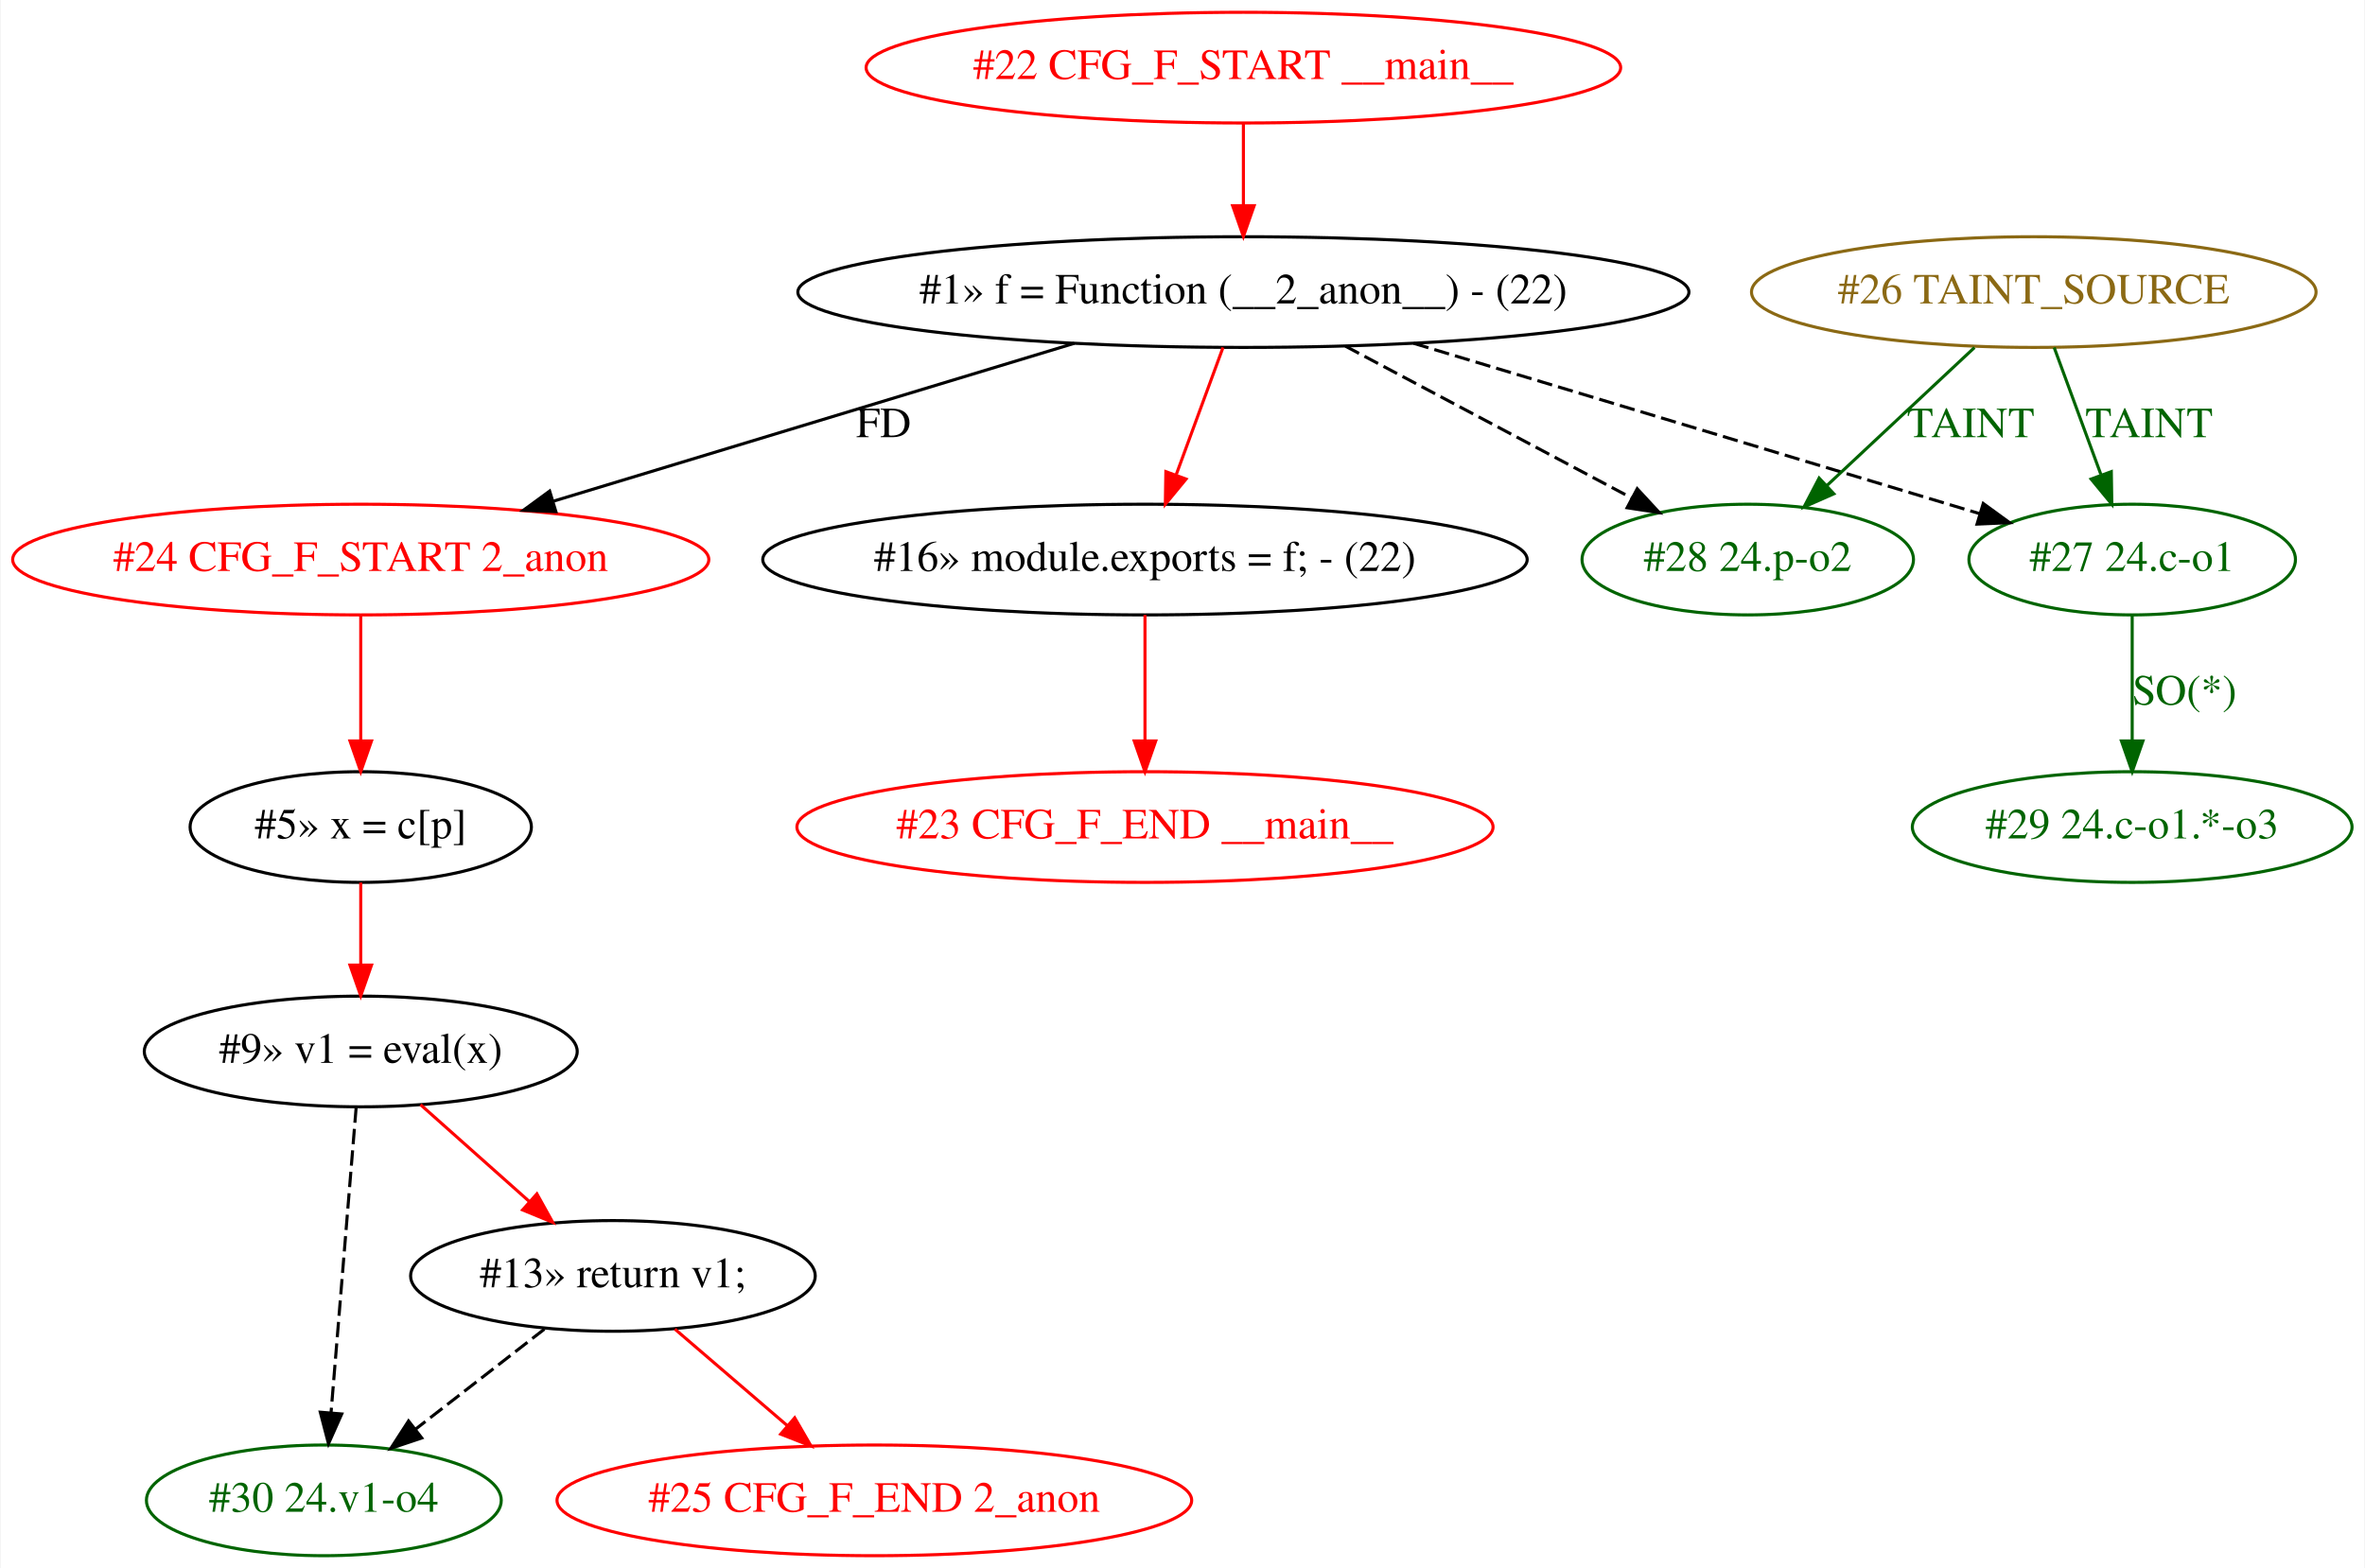
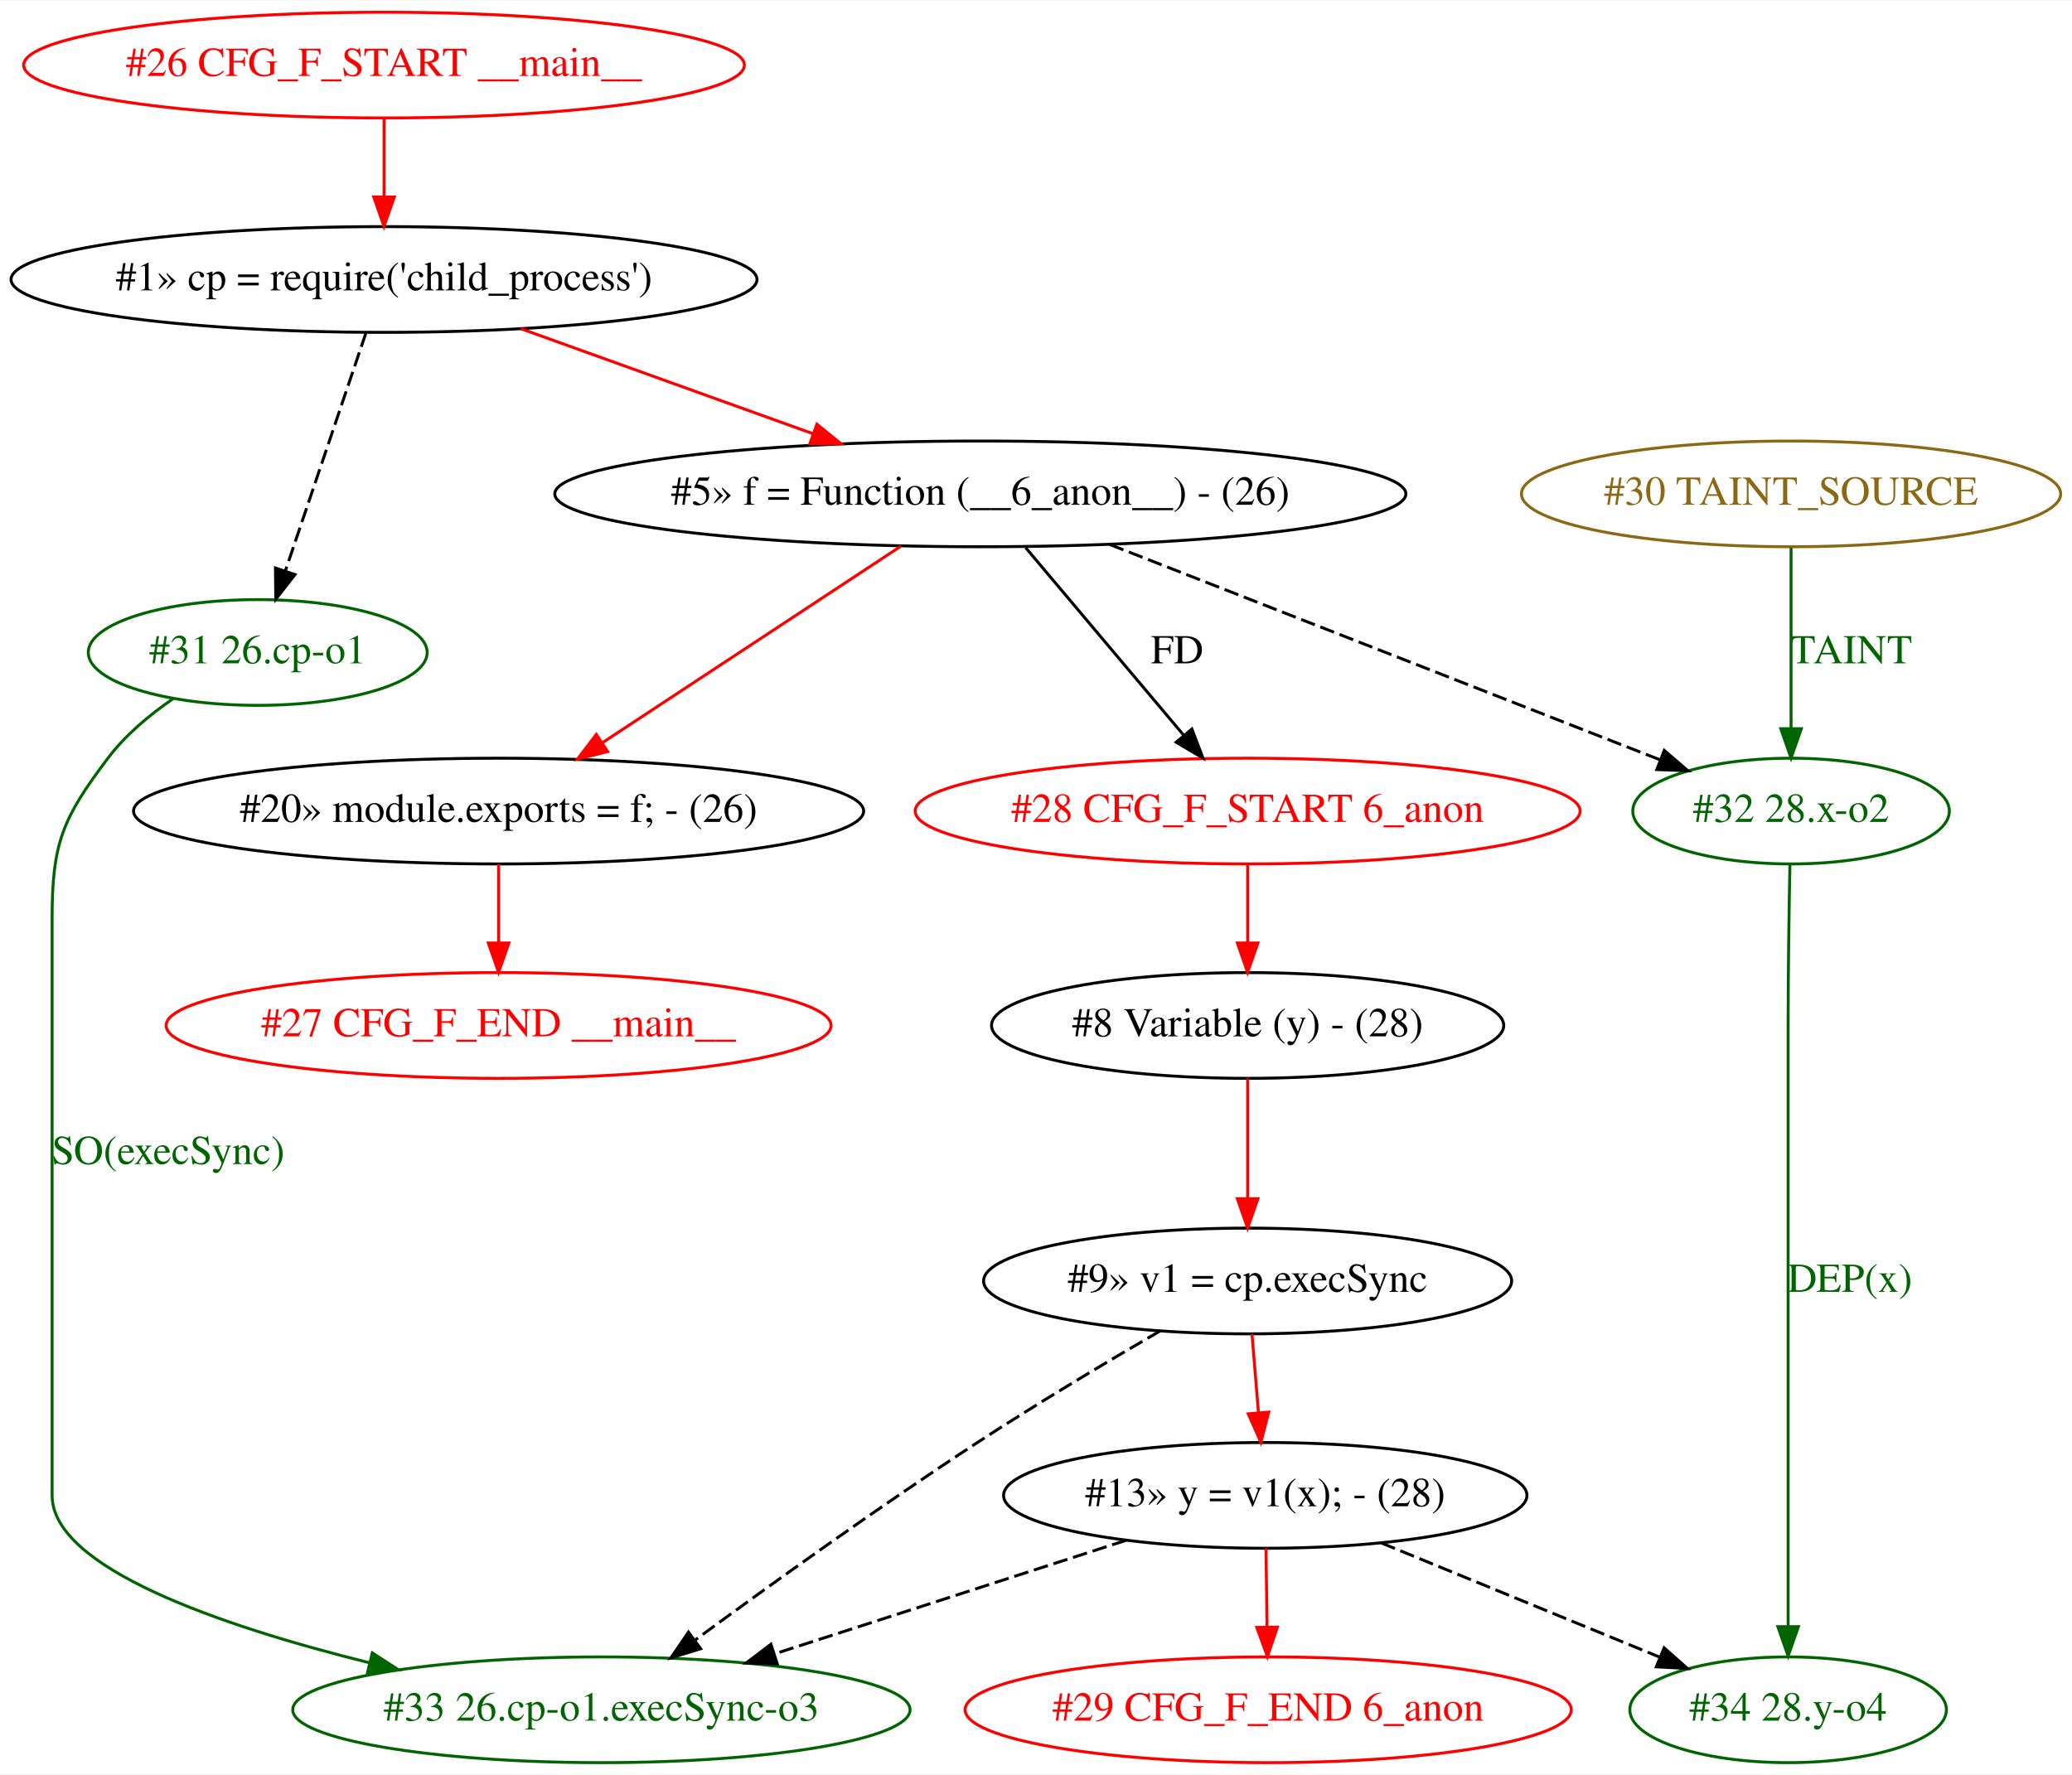
- <svg xmlns="http://www.w3.org/2000/svg" width="769pt" height="510pt" viewBox="0.00 0.00 768.58 510.00">
-   <g id="graph0" class="graph" transform="scale(1 1) rotate(0) translate(4 506)">
-     <polygon fill="#ffffff" stroke="transparent" points="-4,4 -4,-506 764.584,-506 764.584,4 -4,4" />
+ <svg xmlns="http://www.w3.org/2000/svg" width="705pt" height="604pt" viewBox="0.00 0.00 705.38 604.00">
+   <g id="graph0" class="graph" transform="scale(1 1) rotate(0) translate(4 600)">
+     <polygon fill="#ffffff" stroke="transparent" points="-4,4 -4,-600 701.381,-600 701.381,4 -4,4" />
    <g id="node1" class="node">
-       <ellipse fill="none" stroke="#ff0000" cx="400.09" cy="-484" rx="122.678" ry="18" />
-       <text text-anchor="middle" x="400.09" y="-480.3" font-family="Times,serif" font-size="14.00" fill="#ff0000">#22 CFG_F_START __main__</text>
+       <ellipse fill="none" stroke="#ff0000" cx="126.739" cy="-578" rx="122.678" ry="18" />
+       <text text-anchor="middle" x="126.739" y="-574.3" font-family="Times,serif" font-size="14.00" fill="#ff0000">#26 CFG_F_START __main__</text>
    </g>
    <g id="node2" class="node">
-       <ellipse fill="none" stroke="#000000" cx="400.09" cy="-411" rx="144.874" ry="18" />
-       <text text-anchor="middle" x="400.09" y="-407.3" font-family="Times,serif" font-size="14.00" fill="#000000">#1» f = Function (__2_anon__) - (22)</text>
+       <ellipse fill="none" stroke="#000000" cx="126.739" cy="-505" rx="126.978" ry="18" />
+       <text text-anchor="middle" x="126.739" y="-501.3" font-family="Times,serif" font-size="14.00" fill="#000000">#1» cp = require('child_process')</text>
    </g>
    <g id="edge1" class="edge">
-       <path fill="none" stroke="#ff0000" d="M400.09,-465.955C400.09,-457.883 400.09,-448.176 400.09,-439.182" />
-       <polygon fill="#ff0000" stroke="#ff0000" points="403.59,-439.09 400.09,-429.09 396.59,-439.09 403.59,-439.09" />
+       <path fill="none" stroke="#ff0000" d="M126.739,-559.955C126.739,-551.883 126.739,-542.176 126.739,-533.182" />
+       <polygon fill="#ff0000" stroke="#ff0000" points="130.239,-533.09 126.739,-523.09 123.239,-533.09 130.239,-533.09" />
+     </g>
+     <g id="node7" class="node">
+       <ellipse fill="none" stroke="#000000" cx="329.739" cy="-432" rx="144.874" ry="18" />
+       <text text-anchor="middle" x="329.739" y="-428.3" font-family="Times,serif" font-size="14.00" fill="#000000">#5» f = Function (__6_anon__) - (26)</text>
+     </g>
+     <g id="edge4" class="edge">
+       <path fill="none" stroke="#ff0000" d="M173.311,-488.252C202.908,-477.609 241.421,-463.76 272.827,-452.466" />
+       <polygon fill="#ff0000" stroke="#ff0000" points="274.102,-455.727 282.327,-449.049 271.733,-449.14 274.102,-455.727" />
+     </g>
+     <g id="node8" class="node">
+       <ellipse fill="none" stroke="#006400" cx="83.739" cy="-378" rx="57.69" ry="18" />
+       <text text-anchor="middle" x="83.739" y="-374.3" font-family="Times,serif" font-size="14.00" fill="#006400">#31 26.cp-o1</text>
+     </g>
+     <g id="edge5" class="edge">
+       <path fill="none" stroke="#000000" stroke-dasharray="5,2" d="M120.578,-486.804C113.394,-465.585 101.441,-430.283 93.106,-405.665" />
+       <polygon fill="#000000" stroke="#000000" points="96.41,-404.512 89.888,-396.162 89.78,-406.757 96.41,-404.512" />
    </g>
    <g id="node3" class="node">
-       <ellipse fill="none" stroke="#ff0000" cx="113.09" cy="-324" rx="113.18" ry="18" />
-       <text text-anchor="middle" x="113.09" y="-320.3" font-family="Times,serif" font-size="14.00" fill="#ff0000">#24 CFG_F_START 2_anon</text>
+       <ellipse fill="none" stroke="#ff0000" cx="420.739" cy="-324" rx="113.18" ry="18" />
+       <text text-anchor="middle" x="420.739" y="-320.3" font-family="Times,serif" font-size="14.00" fill="#ff0000">#28 CFG_F_START 6_anon</text>
    </g>
-     <g id="edge5" class="edge">
-       <path fill="none" stroke="#000000" d="M345.093,-394.329C296.722,-379.665 226.339,-358.33 175.794,-343.008" />
-       <polygon fill="#000000" stroke="#000000" points="176.547,-339.579 165.962,-340.027 174.517,-346.278 176.547,-339.579" />
-       <text text-anchor="middle" x="283.09" y="-363.8" font-family="Times,serif" font-size="14.00" fill="#000000">FD</text>
+     <g id="node4" class="node">
+       <ellipse fill="none" stroke="#000000" cx="420.739" cy="-251" rx="87.185" ry="18" />
+       <text text-anchor="middle" x="420.739" y="-247.3" font-family="Times,serif" font-size="14.00" fill="#000000">#8 Variable (y) - (28)</text>
+     </g>
+     <g id="edge2" class="edge">
+       <path fill="none" stroke="#ff0000" d="M420.739,-305.955C420.739,-297.883 420.739,-288.176 420.739,-279.182" />
+       <polygon fill="#ff0000" stroke="#ff0000" points="424.239,-279.09 420.739,-269.09 417.239,-279.09 424.239,-279.09" />
+     </g>
+     <g id="node9" class="node">
+       <ellipse fill="none" stroke="#000000" cx="420.739" cy="-164" rx="89.885" ry="18" />
+       <text text-anchor="middle" x="420.739" y="-160.3" font-family="Times,serif" font-size="14.00" fill="#000000">#9» v1 = cp.execSync</text>
+     </g>
+     <g id="edge6" class="edge">
+       <path fill="none" stroke="#ff0000" d="M420.739,-232.974C420.739,-221.192 420.739,-205.561 420.739,-192.158" />
+       <polygon fill="#ff0000" stroke="#ff0000" points="424.239,-192.003 420.739,-182.003 417.239,-192.003 424.239,-192.003" />
+     </g>
+     <g id="node5" class="node">
+       <ellipse fill="none" stroke="#8b6914" cx="605.739" cy="-432" rx="91.784" ry="18" />
+       <text text-anchor="middle" x="605.739" y="-428.3" font-family="Times,serif" font-size="14.00" fill="#8b6914">#30 TAINT_SOURCE</text>
    </g>
    <g id="node6" class="node">
-       <ellipse fill="none" stroke="#006400" cx="689.09" cy="-324" rx="53.091" ry="18" />
-       <text text-anchor="middle" x="689.09" y="-320.3" font-family="Times,serif" font-size="14.00" fill="#006400">#27 24.c-o1</text>
+       <ellipse fill="none" stroke="#006400" cx="605.739" cy="-324" rx="53.891" ry="18" />
+       <text text-anchor="middle" x="605.739" y="-320.3" font-family="Times,serif" font-size="14.00" fill="#006400">#32 28.x-o2</text>
+     </g>
+     <g id="edge3" class="edge">
+       <path fill="none" stroke="#006400" d="M605.739,-413.679C605.739,-396.821 605.739,-371.565 605.739,-352.147" />
+       <polygon fill="#006400" stroke="#006400" points="609.239,-352.05 605.739,-342.05 602.239,-352.05 609.239,-352.05" />
+       <text text-anchor="middle" x="626.239" y="-374.3" font-family="Times,serif" font-size="14.00" fill="#006400">TAINT</text>
+     </g>
+     <g id="node10" class="node">
+       <ellipse fill="none" stroke="#006400" cx="604.739" cy="-18" rx="53.891" ry="18" />
+       <text text-anchor="middle" x="604.739" y="-14.3" font-family="Times,serif" font-size="14.00" fill="#006400">#34 28.y-o4</text>
    </g>
    <g id="edge7" class="edge">
-       <path fill="none" stroke="#000000" stroke-dasharray="5,2" d="M455.47,-394.329C508.635,-378.324 588.205,-354.37 639.384,-338.964" />
-       <polygon fill="#000000" stroke="#000000" points="640.658,-342.235 649.225,-336.001 638.64,-335.532 640.658,-342.235" />
-     </g>
-     <g id="node7" class="node">
-       <ellipse fill="none" stroke="#006400" cx="564.09" cy="-324" rx="53.891" ry="18" />
-       <text text-anchor="middle" x="564.09" y="-320.3" font-family="Times,serif" font-size="14.00" fill="#006400">#28 24.p-o2</text>
+       <path fill="none" stroke="#006400" d="M605.349,-305.701C605.068,-290.936 604.739,-269.632 604.739,-251 604.739,-251 604.739,-251 604.739,-91 604.739,-76.3 604.739,-59.934 604.739,-46.43" />
+       <polygon fill="#006400" stroke="#006400" points="608.239,-46.3 604.739,-36.3 601.239,-46.3 608.239,-46.3" />
+       <text text-anchor="middle" x="625.739" y="-160.3" font-family="Times,serif" font-size="14.00" fill="#006400">DEP(x)</text>
    </g>
    <g id="edge8" class="edge">
-       <path fill="none" stroke="#000000" stroke-dasharray="5,2" d="M433.278,-393.394C460.187,-379.119 498.122,-358.995 526.216,-344.092" />
-       <polygon fill="#000000" stroke="#000000" points="528.142,-347.032 535.336,-339.254 524.861,-340.848 528.142,-347.032" />
+       <path fill="none" stroke="#000000" d="M345.176,-413.679C359.972,-396.118 382.446,-369.446 399.041,-349.751" />
+       <polygon fill="#000000" stroke="#000000" points="401.763,-351.953 405.53,-342.05 396.41,-347.442 401.763,-351.953" />
+       <text text-anchor="middle" x="396.739" y="-374.3" font-family="Times,serif" font-size="14.00" fill="#000000">FD</text>
    </g>
-     <g id="node8" class="node">
-       <ellipse fill="none" stroke="#000000" cx="368.09" cy="-324" rx="124.278" ry="18" />
-       <text text-anchor="middle" x="368.09" y="-320.3" font-family="Times,serif" font-size="14.00" fill="#000000">#16» module.exports = f; - (22)</text>
+     <g id="edge10" class="edge">
+       <path fill="none" stroke="#000000" stroke-dasharray="5,2" d="M373.777,-414.768C425.106,-394.683 509.463,-361.673 561.063,-341.482" />
+       <polygon fill="#000000" stroke="#000000" points="562.577,-344.648 570.614,-337.744 560.026,-338.129 562.577,-344.648" />
    </g>
-     <g id="edge6" class="edge">
-       <path fill="none" stroke="#ff0000" d="M393.459,-392.974C389.083,-381.075 383.263,-365.251 378.301,-351.761" />
-       <polygon fill="#ff0000" stroke="#ff0000" points="381.449,-350.18 374.712,-342.003 374.879,-352.597 381.449,-350.18" />
-     </g>
-     <g id="node4" class="node">
-       <ellipse fill="none" stroke="#000000" cx="113.09" cy="-237" rx="55.491" ry="18" />
-       <text text-anchor="middle" x="113.09" y="-233.3" font-family="Times,serif" font-size="14.00" fill="#000000">#5» x = c[p]</text>
-     </g>
-     <g id="edge2" class="edge">
-       <path fill="none" stroke="#ff0000" d="M113.09,-305.974C113.09,-294.192 113.09,-278.561 113.09,-265.158" />
-       <polygon fill="#ff0000" stroke="#ff0000" points="116.59,-265.003 113.09,-255.003 109.59,-265.003 116.59,-265.003" />
-     </g>
-     <g id="node9" class="node">
-       <ellipse fill="none" stroke="#000000" cx="113.09" cy="-164" rx="70.388" ry="18" />
-       <text text-anchor="middle" x="113.09" y="-160.3" font-family="Times,serif" font-size="14.00" fill="#000000">#9» v1 = eval(x)</text>
+     <g id="node11" class="node">
+       <ellipse fill="none" stroke="#000000" cx="165.739" cy="-324" rx="124.278" ry="18" />
+       <text text-anchor="middle" x="165.739" y="-320.3" font-family="Times,serif" font-size="14.00" fill="#000000">#20» module.exports = f; - (26)</text>
    </g>
    <g id="edge9" class="edge">
-       <path fill="none" stroke="#ff0000" d="M113.09,-218.955C113.09,-210.883 113.09,-201.176 113.09,-192.182" />
-       <polygon fill="#ff0000" stroke="#ff0000" points="116.59,-192.09 113.09,-182.09 109.59,-192.09 116.59,-192.09" />
+       <path fill="none" stroke="#ff0000" d="M302.658,-414.166C274.918,-395.899 231.661,-367.412 201.205,-347.356" />
+       <polygon fill="#ff0000" stroke="#ff0000" points="202.864,-344.258 192.588,-341.681 199.014,-350.104 202.864,-344.258" />
    </g>
-     <g id="node5" class="node">
-       <ellipse fill="none" stroke="#8b6914" cx="657.09" cy="-411" rx="91.784" ry="18" />
-       <text text-anchor="middle" x="657.09" y="-407.3" font-family="Times,serif" font-size="14.00" fill="#8b6914">#26 TAINT_SOURCE</text>
-     </g>
-     <g id="edge3" class="edge">
-       <path fill="none" stroke="#006400" d="M663.72,-392.974C668.097,-381.075 673.917,-365.251 678.879,-351.761" />
-       <polygon fill="#006400" stroke="#006400" points="682.301,-352.597 682.468,-342.003 675.731,-350.18 682.301,-352.597" />
-       <text text-anchor="middle" x="694.59" y="-363.8" font-family="Times,serif" font-size="14.00" fill="#006400">TAINT</text>
-     </g>
-     <g id="edge4" class="edge">
-       <path fill="none" stroke="#006400" d="M637.82,-392.974C623.957,-380.004 605.107,-362.371 589.937,-348.18" />
-       <polygon fill="#006400" stroke="#006400" points="592.08,-345.391 582.386,-341.115 587.297,-350.503 592.08,-345.391" />
-       <text text-anchor="middle" x="636.59" y="-363.8" font-family="Times,serif" font-size="14.00" fill="#006400">TAINT</text>
-     </g>
-     <g id="node10" class="node">
-       <ellipse fill="none" stroke="#006400" cx="689.09" cy="-237" rx="71.487" ry="18" />
-       <text text-anchor="middle" x="689.09" y="-233.3" font-family="Times,serif" font-size="14.00" fill="#006400">#29 24.c-o1.*-o3</text>
-     </g>
-     <g id="edge10" class="edge">
-       <path fill="none" stroke="#006400" d="M689.09,-305.974C689.09,-294.192 689.09,-278.561 689.09,-265.158" />
-       <polygon fill="#006400" stroke="#006400" points="692.59,-265.003 689.09,-255.003 685.59,-265.003 692.59,-265.003" />
-       <text text-anchor="middle" x="706.09" y="-276.8" font-family="Times,serif" font-size="14.00" fill="#006400">SO(*)</text>
-     </g>
-     <g id="node11" class="node">
-       <ellipse fill="none" stroke="#ff0000" cx="368.09" cy="-237" rx="113.18" ry="18" />
-       <text text-anchor="middle" x="368.09" y="-233.3" font-family="Times,serif" font-size="14.00" fill="#ff0000">#23 CFG_F_END __main__</text>
+     <g id="node12" class="node">
+       <ellipse fill="none" stroke="#006400" cx="200.739" cy="-18" rx="105.082" ry="18" />
+       <text text-anchor="middle" x="200.739" y="-14.3" font-family="Times,serif" font-size="14.00" fill="#006400">#33 26.cp-o1.execSync-o3</text>
    </g>
    <g id="edge11" class="edge">
-       <path fill="none" stroke="#ff0000" d="M368.09,-305.974C368.09,-294.192 368.09,-278.561 368.09,-265.158" />
-       <polygon fill="#ff0000" stroke="#ff0000" points="371.59,-265.003 368.09,-255.003 364.59,-265.003 371.59,-265.003" />
+       <path fill="none" stroke="#006400" d="M54.887,-362.229C46.834,-356.702 38.674,-349.876 32.739,-342 17.301,-321.514 13.739,-313.152 13.739,-287.5 13.739,-287.5 13.739,-287.5 13.739,-91 13.739,-66.362 70.779,-46.672 121.854,-33.979" />
+       <polygon fill="#006400" stroke="#006400" points="122.741,-37.366 131.638,-31.613 121.096,-30.562 122.741,-37.366" />
+       <text text-anchor="middle" x="53.239" y="-203.8" font-family="Times,serif" font-size="14.00" fill="#006400">SO(execSync)</text>
    </g>
-     <g id="node12" class="node">
-       <ellipse fill="none" stroke="#000000" cx="195.09" cy="-91" rx="65.789" ry="18" />
-       <text text-anchor="middle" x="195.09" y="-87.3" font-family="Times,serif" font-size="14.00" fill="#000000">#13» return v1;</text>
+     <g id="edge13" class="edge">
+       <path fill="none" stroke="#000000" stroke-dasharray="5,2" d="M390.955,-146.999C372.763,-136.417 349.151,-122.327 328.739,-109 295.305,-87.17 258.236,-60.537 232.631,-41.739" />
+       <polygon fill="#000000" stroke="#000000" points="234.537,-38.796 224.409,-35.683 230.385,-44.432 234.537,-38.796" />
+     </g>
+     <g id="node13" class="node">
+       <ellipse fill="none" stroke="#000000" cx="426.739" cy="-91" rx="89.084" ry="18" />
+       <text text-anchor="middle" x="426.739" y="-87.3" font-family="Times,serif" font-size="14.00" fill="#000000">#13» y = v1(x); - (28)</text>
    </g>
    <g id="edge12" class="edge">
-       <path fill="none" stroke="#ff0000" d="M132.523,-146.7C143.066,-137.314 156.27,-125.559 167.827,-115.27" />
-       <polygon fill="#ff0000" stroke="#ff0000" points="170.371,-117.692 175.512,-108.429 165.716,-112.464 170.371,-117.692" />
+       <path fill="none" stroke="#ff0000" d="M422.222,-145.955C422.885,-137.883 423.683,-128.176 424.422,-119.182" />
+       <polygon fill="#ff0000" stroke="#ff0000" points="427.921,-119.344 425.252,-109.09 420.944,-118.77 427.921,-119.344" />
    </g>
-     <g id="node13" class="node">
-       <ellipse fill="none" stroke="#006400" cx="101.09" cy="-18" rx="57.69" ry="18" />
-       <text text-anchor="middle" x="101.09" y="-14.3" font-family="Times,serif" font-size="14.00" fill="#006400">#30 24.v1-o4</text>
+     <g id="node14" class="node">
+       <ellipse fill="none" stroke="#ff0000" cx="165.739" cy="-251" rx="113.18" ry="18" />
+       <text text-anchor="middle" x="165.739" y="-247.3" font-family="Times,serif" font-size="14.00" fill="#ff0000">#27 CFG_F_END __main__</text>
    </g>
-     <g id="edge13" class="edge">
-       <path fill="none" stroke="#000000" stroke-dasharray="5,2" d="M111.594,-145.804C109.546,-120.887 105.848,-75.894 103.431,-46.488" />
-       <polygon fill="#000000" stroke="#000000" points="106.912,-46.105 102.604,-36.425 99.935,-46.678 106.912,-46.105" />
+     <g id="edge14" class="edge">
+       <path fill="none" stroke="#ff0000" d="M165.739,-305.955C165.739,-297.883 165.739,-288.176 165.739,-279.182" />
+       <polygon fill="#ff0000" stroke="#ff0000" points="169.239,-279.09 165.739,-269.09 162.239,-279.09 169.239,-279.09" />
+     </g>
+     <g id="edge16" class="edge">
+       <path fill="none" stroke="#000000" stroke-dasharray="5,2" d="M466.243,-74.799C494.309,-63.289 532.004,-47.83 560.982,-35.945" />
+       <polygon fill="#000000" stroke="#000000" points="562.524,-39.096 570.448,-32.063 559.868,-32.619 562.524,-39.096" />
+     </g>
+     <g id="edge17" class="edge">
+       <path fill="none" stroke="#000000" stroke-dasharray="5,2" d="M379.362,-75.697C344.548,-64.452 297.018,-49.099 259.739,-37.058" />
+       <polygon fill="#000000" stroke="#000000" points="260.599,-33.657 250.007,-33.914 258.447,-40.319 260.599,-33.657" />
+     </g>
+     <g id="node15" class="node">
+       <ellipse fill="none" stroke="#ff0000" cx="427.739" cy="-18" rx="103.182" ry="18" />
+       <text text-anchor="middle" x="427.739" y="-14.3" font-family="Times,serif" font-size="14.00" fill="#ff0000">#29 CFG_F_END 6_anon</text>
    </g>
    <g id="edge15" class="edge">
-       <path fill="none" stroke="#000000" stroke-dasharray="5,2" d="M172.813,-73.7C160.314,-63.993 144.555,-51.754 130.993,-41.223" />
-       <polygon fill="#000000" stroke="#000000" points="132.927,-38.293 122.882,-34.924 128.634,-43.822 132.927,-38.293" />
-     </g>
-     <g id="node14" class="node">
-       <ellipse fill="none" stroke="#ff0000" cx="280.09" cy="-18" rx="103.182" ry="18" />
-       <text text-anchor="middle" x="280.09" y="-14.3" font-family="Times,serif" font-size="14.00" fill="#ff0000">#25 CFG_F_END 2_anon</text>
-     </g>
-     <g id="edge14" class="edge">
-       <path fill="none" stroke="#ff0000" d="M215.234,-73.7C226.188,-64.293 239.911,-52.506 251.911,-42.201" />
-       <polygon fill="#ff0000" stroke="#ff0000" points="254.194,-44.853 259.5,-35.683 249.634,-39.543 254.194,-44.853" />
+       <path fill="none" stroke="#ff0000" d="M426.986,-72.955C427.096,-64.883 427.229,-55.176 427.353,-46.182" />
+       <polygon fill="#ff0000" stroke="#ff0000" points="430.853,-46.137 427.491,-36.09 423.854,-46.041 430.853,-46.137" />
    </g>
  </g>
</svg>
